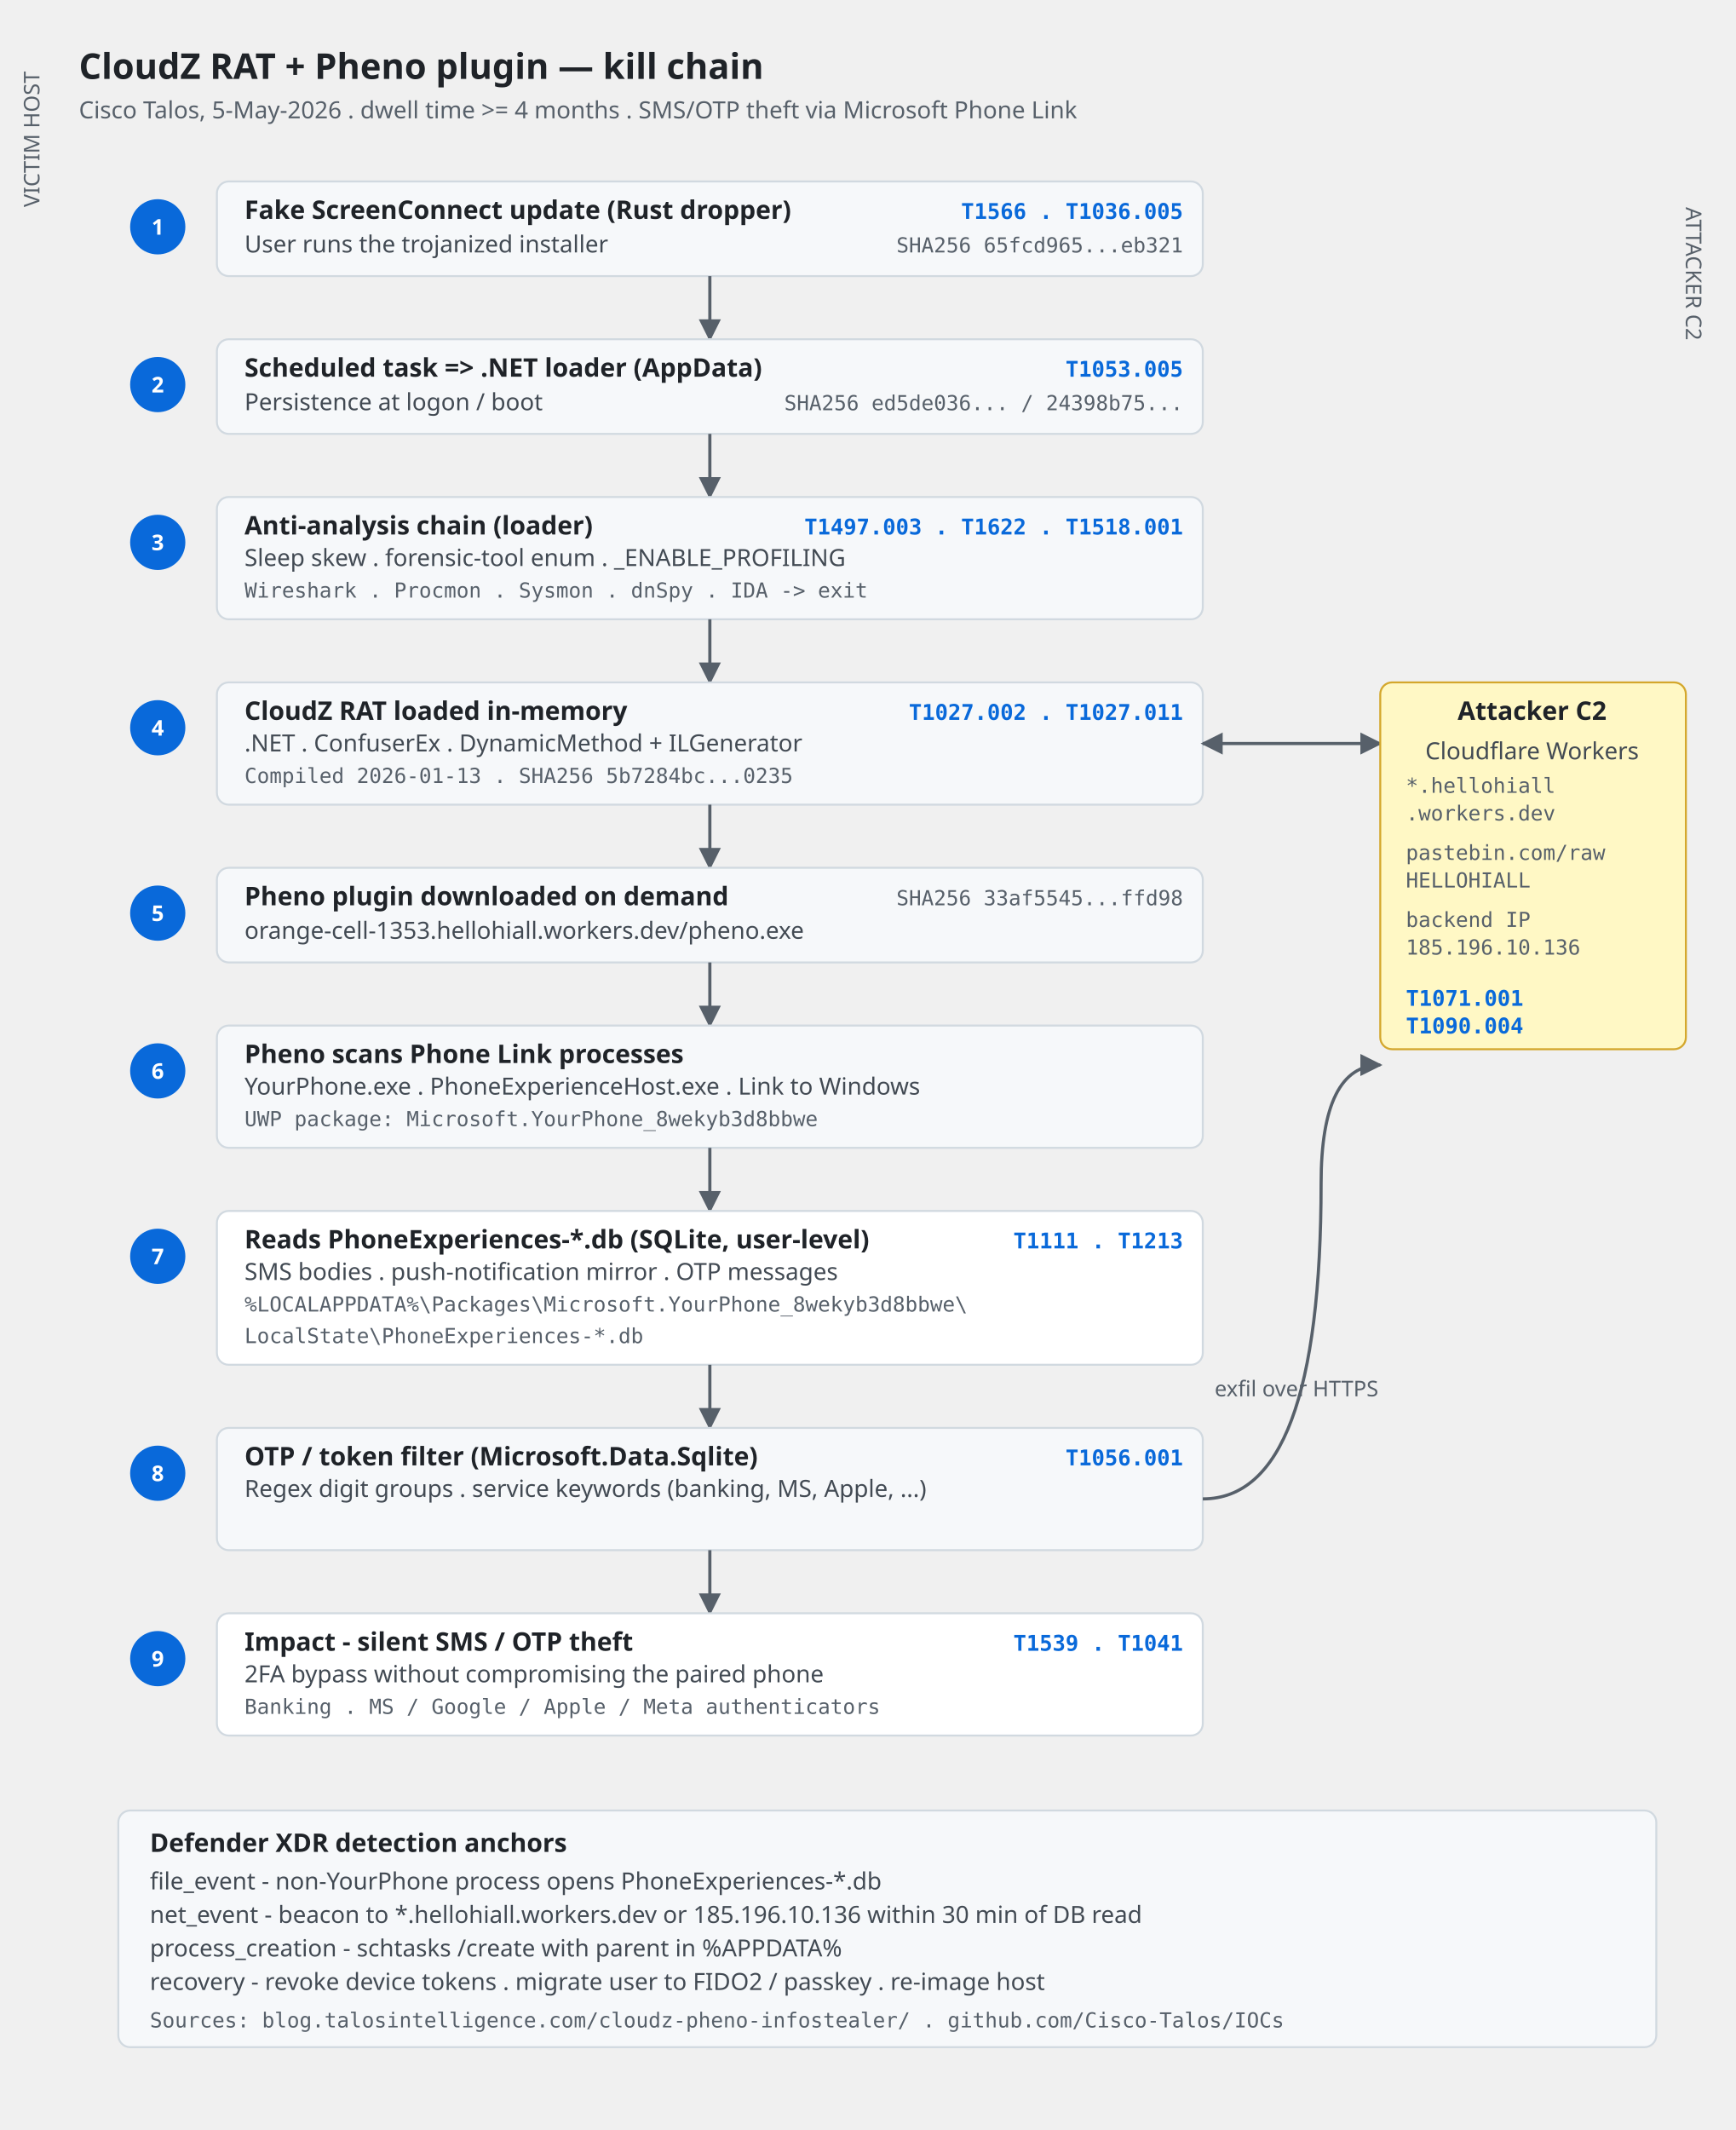
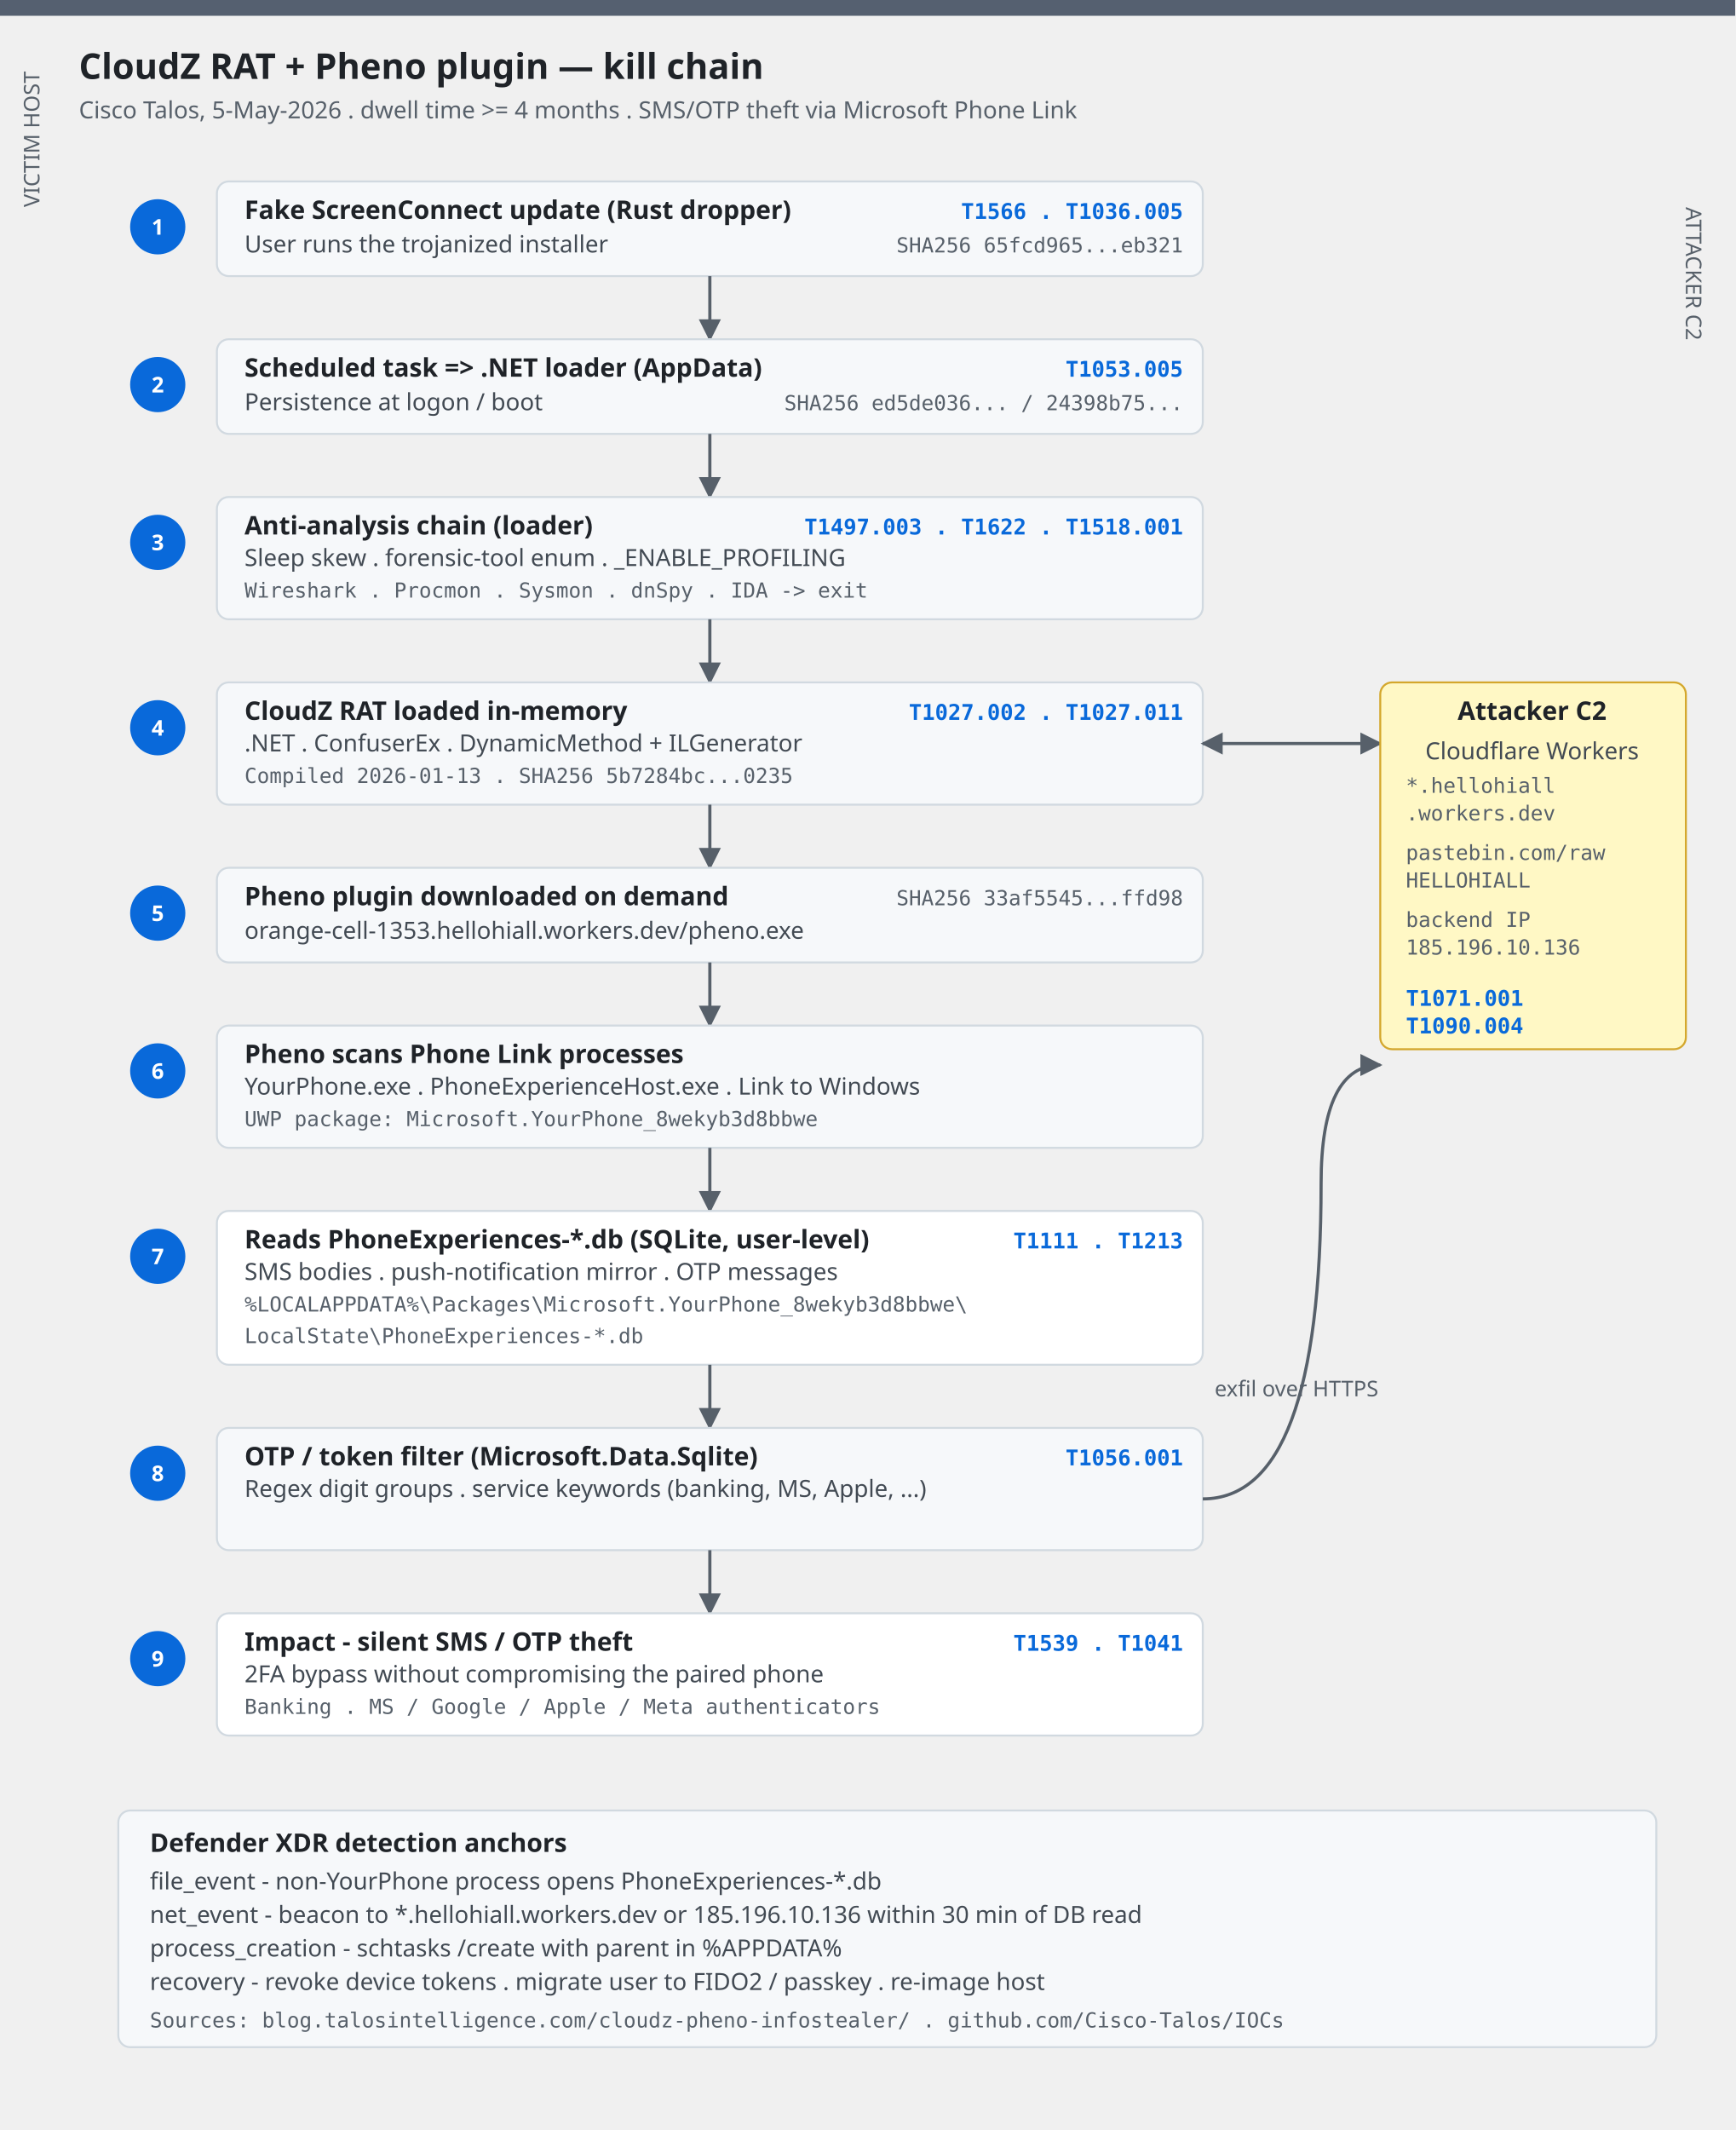
<svg xmlns="http://www.w3.org/2000/svg" viewBox="0 0 880 1080" role="img" aria-labelledby="t d">
  <defs>
    <style>
      .bg-stage     { fill: #f6f8fa; stroke: #d1d9e0; stroke-width: 1; }
      .bg-victim    { fill: #ffffff; stroke: #d1d9e0; stroke-width: 1; }
      .bg-c2        { fill: #fff8c5; stroke: #d4a72c; stroke-width: 1; }
      .stagebg      { fill: #0969da; }
      .stagenum     { fill: #ffffff; font: 700 11px sans-serif; }
      .label        { fill: #1f2328; font: 600 13px sans-serif; }
      .sub          { fill: #424a53; font: 12px sans-serif; }
      .ioc          { fill: #57606a; font: 10.5px ui-monospace, "SFMono-Regular", Consolas, monospace; }
      .mitre        { fill: #0969da; font: 600 11px ui-monospace, "SFMono-Regular", Consolas, monospace; }
      .header       { fill: #1f2328; font: 700 18px sans-serif; }
      .subhead      { fill: #57606a; font: 12px sans-serif; }
      .lane         { fill: #57606a; font: 11px sans-serif; }
      .arrow        { stroke: #57606a; stroke-width: 1.6; fill: none; }
      .arrow-fill   { fill: #57606a; }
      @media (prefers-color-scheme: dark) {
        .bg-stage   { fill: #161b22; stroke: #30363d; }
        .bg-victim  { fill: #0d1117; stroke: #30363d; }
        .bg-c2      { fill: #2d2206; stroke: #9e6a03; }
        .stagebg    { fill: #58a6ff; }
        .stagenum   { fill: #0d1117; }
        .label      { fill: #c9d1d9; }
        .sub        { fill: #8b949e; }
        .ioc        { fill: #8b949e; }
        .mitre      { fill: #58a6ff; }
        .header     { fill: #c9d1d9; }
        .subhead    { fill: #8b949e; }
        .lane       { fill: #8b949e; }
        .arrow      { stroke: #8b949e; }
        .arrow-fill { fill: #8b949e; }
      }
-     </style>
+     
+ .acc-ransomware { fill: #b03030; }
+ .acc-espionage { fill: #2a4a6a; }
+ .acc-supply-chain { fill: #b07a3a; }
+ .acc-identity-cloud { fill: #6a4ca6; }
+ .acc-ot-ics { fill: #2f8f4e; }
+ .acc-edge-network { fill: #1d7a8c; }
+ .acc-mobile { fill: #c2569a; }
+ .acc-crypto-defi { fill: #d08a1f; }
+ .acc-malware-re { fill: #556070; }
+ .acc-other { fill: #6a6a6a; }
+ .accLabel { font: 700 11px sans-serif; fill: #ffffff; }
+ </style>
    <marker id="arr" viewBox="0 0 10 10" refX="9" refY="5" markerWidth="7" markerHeight="7" orient="auto-start-reverse">
      <path d="M0,0 L10,5 L0,10 z" class="arrow-fill" />
    </marker>
  </defs>
  <text x="40" y="40" class="header">CloudZ RAT + Pheno plugin — kill chain</text>
  <text x="40" y="60" class="subhead">Cisco Talos, 5-May-2026 . dwell time &gt;= 4 months . SMS/OTP theft via Microsoft Phone Link</text>
  <text x="20" y="105" class="lane" transform="rotate(-90, 20, 105)">VICTIM HOST</text>
  <text x="855" y="105" class="lane" transform="rotate(90, 855, 105)">ATTACKER C2</text>
  <circle cx="80" cy="115" r="14" class="stagebg" />
  <text x="80" y="119" text-anchor="middle" class="stagenum">1</text>
  <rect x="110" y="92" width="500" height="48" rx="6" class="bg-stage" />
  <text x="124" y="111" class="label">Fake ScreenConnect update (Rust dropper)</text>
  <text x="124" y="128" class="sub">User runs the trojanized installer</text>
  <text x="600" y="111" text-anchor="end" class="mitre">T1566 . T1036.005</text>
  <text x="600" y="128" text-anchor="end" class="ioc">SHA256 65fcd965...eb321</text>
  <line x1="360" y1="140" x2="360" y2="172" class="arrow" marker-end="url(#arr)" />
  <circle cx="80" cy="195" r="14" class="stagebg" />
  <text x="80" y="199" text-anchor="middle" class="stagenum">2</text>
  <rect x="110" y="172" width="500" height="48" rx="6" class="bg-stage" />
  <text x="124" y="191" class="label">Scheduled task =&gt; .NET loader (AppData)</text>
  <text x="124" y="208" class="sub">Persistence at logon / boot</text>
  <text x="600" y="191" text-anchor="end" class="mitre">T1053.005</text>
  <text x="600" y="208" text-anchor="end" class="ioc">SHA256 ed5de036... / 24398b75...</text>
  <line x1="360" y1="220" x2="360" y2="252" class="arrow" marker-end="url(#arr)" />
  <circle cx="80" cy="275" r="14" class="stagebg" />
  <text x="80" y="279" text-anchor="middle" class="stagenum">3</text>
  <rect x="110" y="252" width="500" height="62" rx="6" class="bg-stage" />
  <text x="124" y="271" class="label">Anti-analysis chain (loader)</text>
  <text x="124" y="287" class="sub">Sleep skew . forensic-tool enum . _ENABLE_PROFILING</text>
  <text x="124" y="303" class="ioc">Wireshark . Procmon . Sysmon . dnSpy . IDA -&gt; exit</text>
  <text x="600" y="271" text-anchor="end" class="mitre">T1497.003 . T1622 . T1518.001</text>
  <line x1="360" y1="314" x2="360" y2="346" class="arrow" marker-end="url(#arr)" />
  <circle cx="80" cy="369" r="14" class="stagebg" />
  <text x="80" y="373" text-anchor="middle" class="stagenum">4</text>
  <rect x="110" y="346" width="500" height="62" rx="6" class="bg-stage" />
  <text x="124" y="365" class="label">CloudZ RAT loaded in-memory</text>
  <text x="124" y="381" class="sub">.NET . ConfuserEx . DynamicMethod + ILGenerator</text>
  <text x="124" y="397" class="ioc">Compiled 2026-01-13 . SHA256 5b7284bc...0235</text>
  <text x="600" y="365" text-anchor="end" class="mitre">T1027.002 . T1027.011</text>
  <line x1="610" y1="377" x2="700" y2="377" class="arrow" marker-end="url(#arr)" marker-start="url(#arr)" />
  <rect x="700" y="346" width="155" height="186" rx="6" class="bg-c2" />
  <text x="777" y="365" text-anchor="middle" class="label">Attacker C2</text>
  <text x="777" y="385" text-anchor="middle" class="sub">Cloudflare Workers</text>
  <text x="713" y="402" class="ioc">*.hellohiall</text>
  <text x="713" y="416" class="ioc">  .workers.dev</text>
  <text x="713" y="436" class="ioc">pastebin.com/raw</text>
  <text x="713" y="450" class="ioc">  HELLOHIALL</text>
  <text x="713" y="470" class="ioc">backend IP</text>
  <text x="713" y="484" class="ioc">  185.196.10.136</text>
  <text x="713" y="510" class="mitre">T1071.001</text>
  <text x="713" y="524" class="mitre">T1090.004</text>
  <line x1="360" y1="408" x2="360" y2="440" class="arrow" marker-end="url(#arr)" />
  <circle cx="80" cy="463" r="14" class="stagebg" />
  <text x="80" y="467" text-anchor="middle" class="stagenum">5</text>
  <rect x="110" y="440" width="500" height="48" rx="6" class="bg-stage" />
  <text x="124" y="459" class="label">Pheno plugin downloaded on demand</text>
  <text x="124" y="476" class="sub">orange-cell-1353.hellohiall.workers.dev/pheno.exe</text>
  <text x="600" y="459" text-anchor="end" class="ioc">SHA256 33af5545...ffd98</text>
  <line x1="360" y1="488" x2="360" y2="520" class="arrow" marker-end="url(#arr)" />
  <circle cx="80" cy="543" r="14" class="stagebg" />
  <text x="80" y="547" text-anchor="middle" class="stagenum">6</text>
  <rect x="110" y="520" width="500" height="62" rx="6" class="bg-stage" />
  <text x="124" y="539" class="label">Pheno scans Phone Link processes</text>
  <text x="124" y="555" class="sub">YourPhone.exe . PhoneExperienceHost.exe . Link to Windows</text>
  <text x="124" y="571" class="ioc">UWP package: Microsoft.YourPhone_8wekyb3d8bbwe</text>
  <line x1="360" y1="582" x2="360" y2="614" class="arrow" marker-end="url(#arr)" />
  <circle cx="80" cy="637" r="14" class="stagebg" />
  <text x="80" y="641" text-anchor="middle" class="stagenum">7</text>
  <rect x="110" y="614" width="500" height="78" rx="6" class="bg-victim" />
  <text x="124" y="633" class="label">Reads PhoneExperiences-*.db (SQLite, user-level)</text>
  <text x="124" y="649" class="sub">SMS bodies . push-notification mirror . OTP messages</text>
  <text x="124" y="665" class="ioc">%LOCALAPPDATA%\Packages\Microsoft.YourPhone_8wekyb3d8bbwe\</text>
  <text x="124" y="681" class="ioc">  LocalState\PhoneExperiences-*.db</text>
  <text x="600" y="633" text-anchor="end" class="mitre">T1111 . T1213</text>
  <line x1="360" y1="692" x2="360" y2="724" class="arrow" marker-end="url(#arr)" />
  <circle cx="80" cy="747" r="14" class="stagebg" />
  <text x="80" y="751" text-anchor="middle" class="stagenum">8</text>
  <rect x="110" y="724" width="500" height="62" rx="6" class="bg-stage" />
  <text x="124" y="743" class="label">OTP / token filter (Microsoft.Data.Sqlite)</text>
  <text x="124" y="759" class="sub">Regex digit groups . service keywords (banking, MS, Apple, ...)</text>
  <text x="600" y="743" text-anchor="end" class="mitre">T1056.001</text>
  <path d="M 610 760 Q 670 760 670 600 Q 670 540 700 540" class="arrow" marker-end="url(#arr)" />
  <text x="616" y="708" class="lane">exfil over HTTPS</text>
  <line x1="360" y1="786" x2="360" y2="818" class="arrow" marker-end="url(#arr)" />
  <circle cx="80" cy="841" r="14" class="stagebg" />
  <text x="80" y="845" text-anchor="middle" class="stagenum">9</text>
  <rect x="110" y="818" width="500" height="62" rx="6" class="bg-victim" />
  <text x="124" y="837" class="label">Impact - silent SMS / OTP theft</text>
  <text x="124" y="853" class="sub">2FA bypass without compromising the paired phone</text>
  <text x="124" y="869" class="ioc">Banking . MS / Google / Apple / Meta authenticators</text>
  <text x="600" y="837" text-anchor="end" class="mitre">T1539 . T1041</text>
  <rect x="60" y="918" width="780" height="120" rx="6" class="bg-stage" />
  <text x="76" y="939" class="label">Defender XDR detection anchors</text>
  <text x="76" y="958" class="sub">file_event - non-YourPhone process opens PhoneExperiences-*.db</text>
  <text x="76" y="975" class="sub">net_event - beacon to *.hellohiall.workers.dev or 185.196.10.136 within 30 min of DB read</text>
  <text x="76" y="992" class="sub">process_creation - schtasks /create with parent in %APPDATA%</text>
  <text x="76" y="1009" class="sub">recovery - revoke device tokens . migrate user to FIDO2 / passkey . re-image host</text>
  <text x="76" y="1028" class="ioc">Sources: blog.talosintelligence.com/cloudz-pheno-infostealer/ . github.com/Cisco-Talos/IOCs</text>
+   <rect class="acc-malware-re" x="0" y="0" width="880" height="8" />
</svg>
